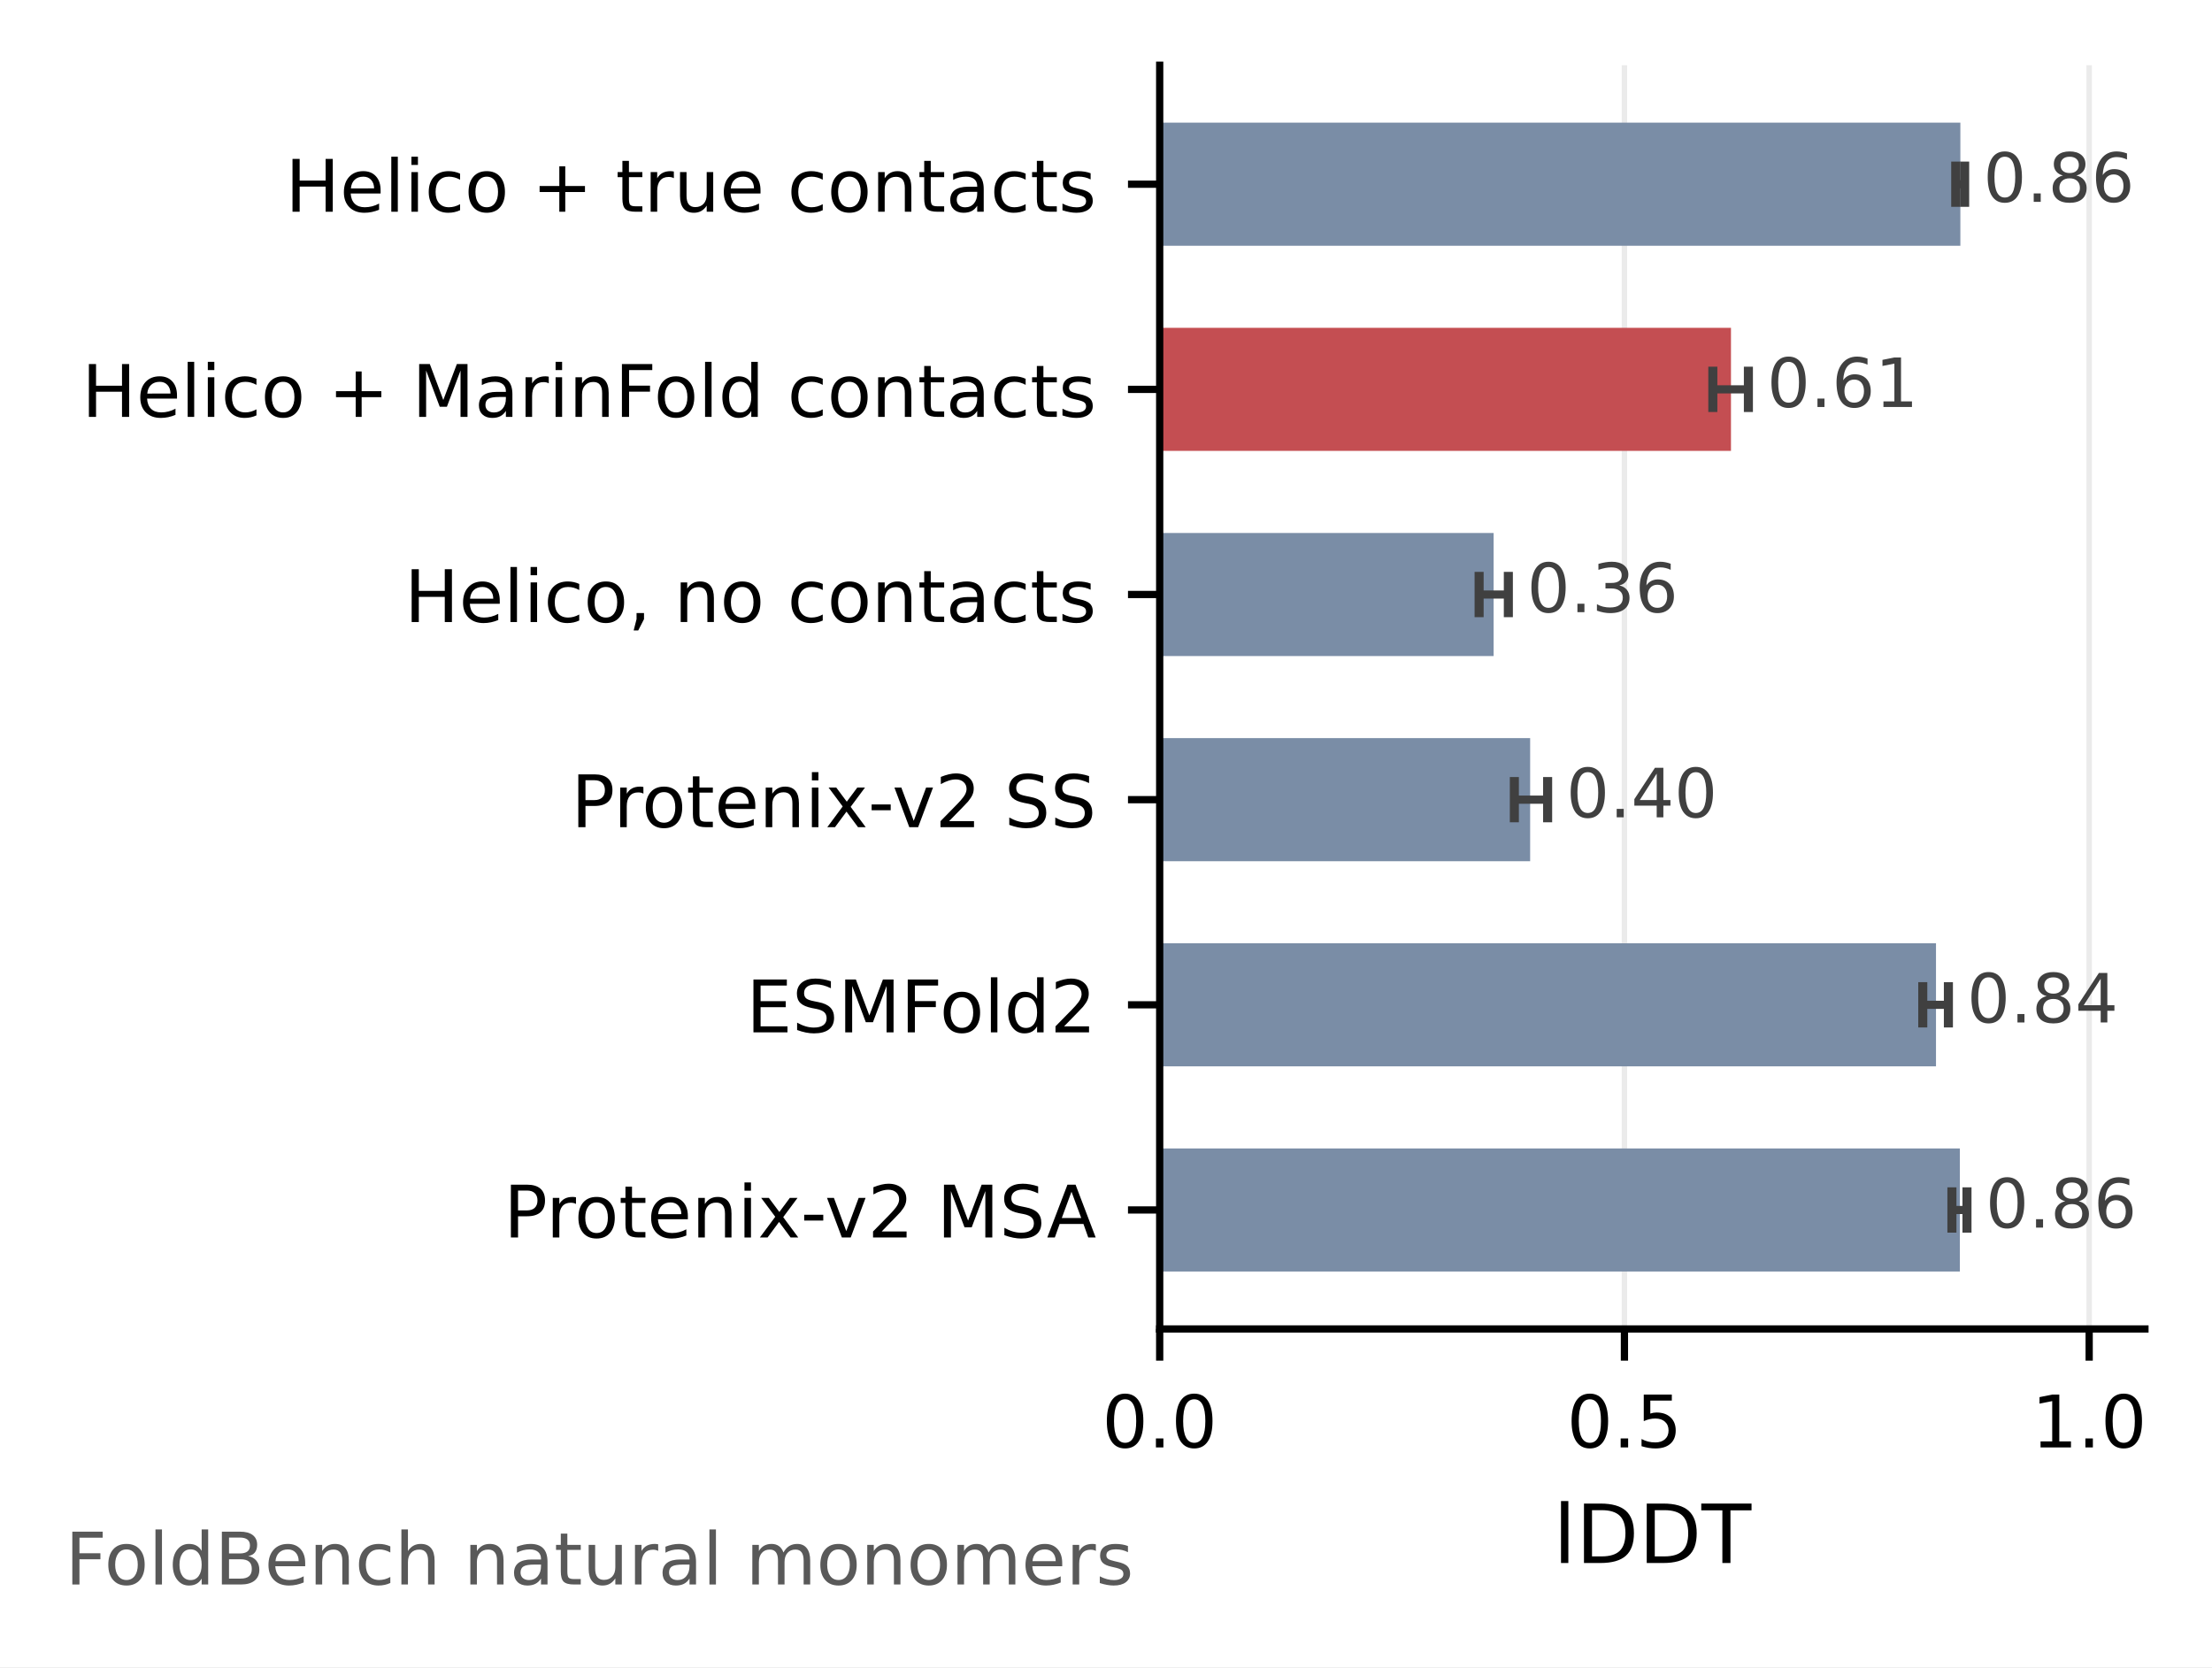
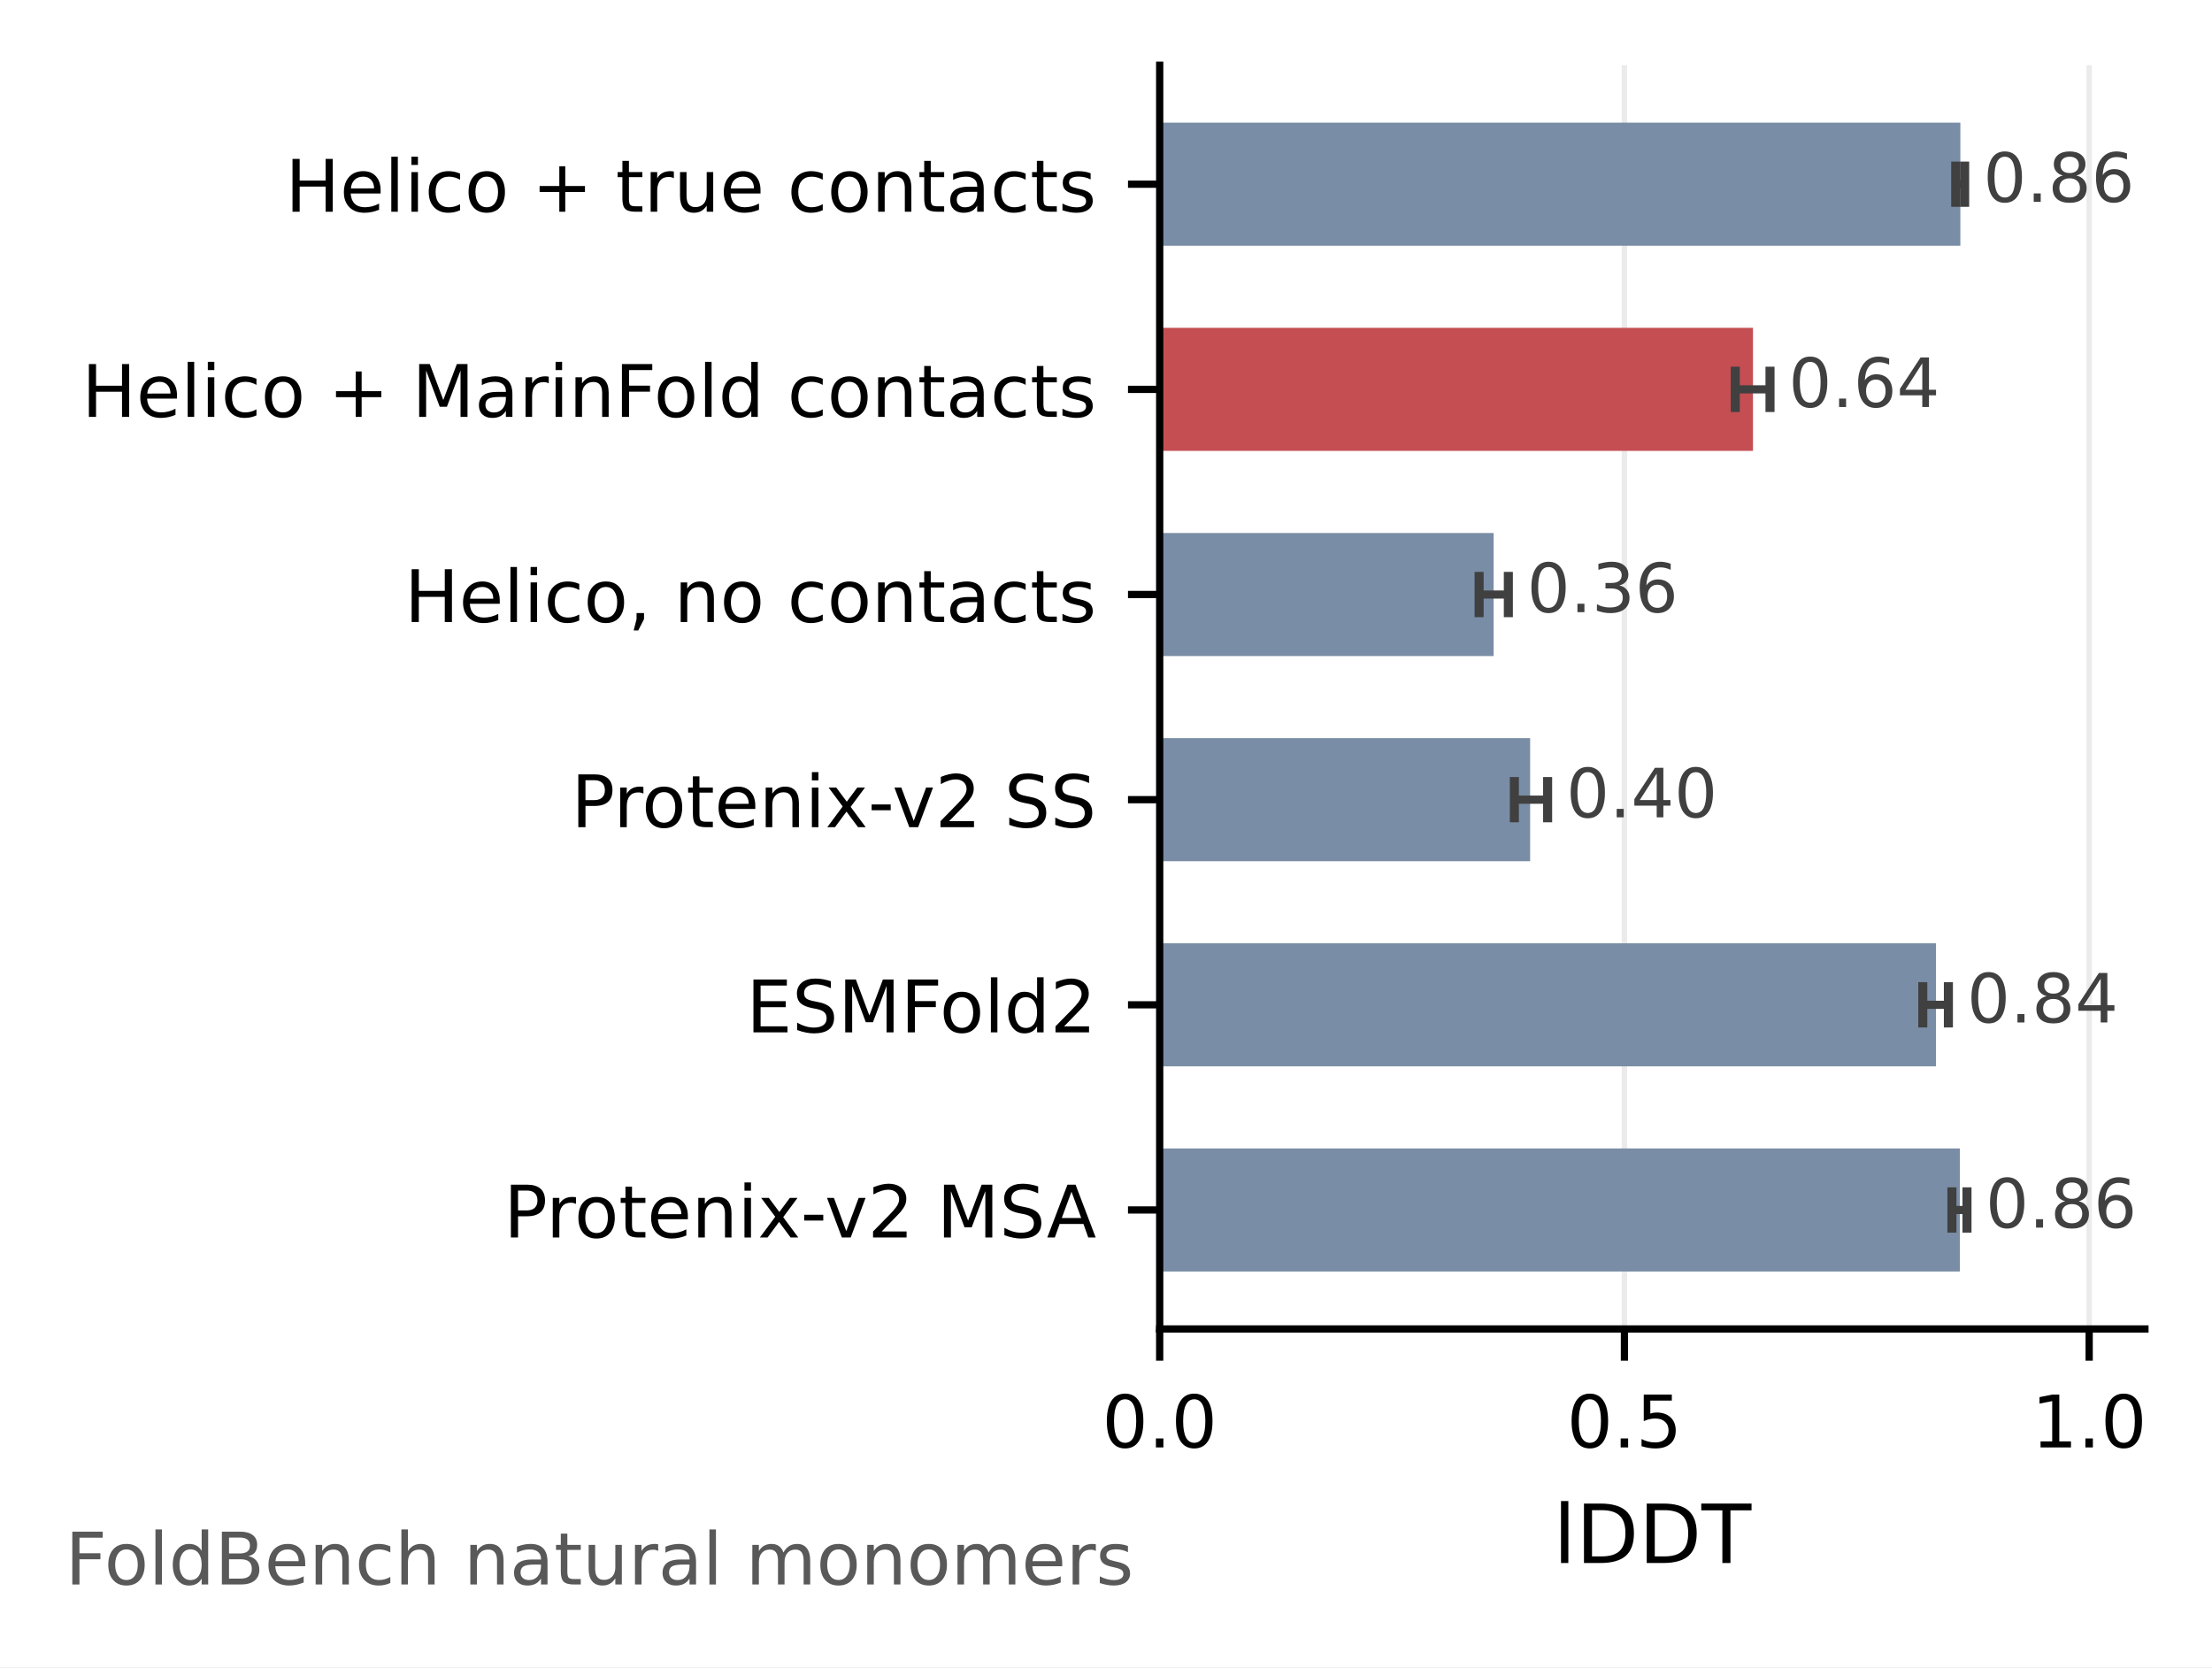
<svg xmlns="http://www.w3.org/2000/svg" xmlns:xlink="http://www.w3.org/1999/xlink" width="244.23pt" height="184.052pt" viewBox="0 0 244.23 184.052" version="1.1">
  <defs>
    <style type="text/css">*{stroke-linejoin: round; stroke-linecap: butt}</style>
  </defs>
  <g id="figure_1">
    <g id="patch_1">
      <path d="M 0 184.052  L 244.23 184.052  L 244.23 0  L 0 0  z " style="fill: #ffffff" />
    </g>
    <g id="axes_1">
      <g id="patch_2">
        <path d="M 128.043 146.719  L 236.826 146.719  L 236.826 7.2  L 128.043 7.2  z " style="fill: #ffffff" />
      </g>
      <g id="matplotlib.axis_1">
        <g id="xtick_1">
          <g id="line2d_1">
-             <path d="M 128.043 146.719  L 128.043 7.2  " clip-path="url(#pebbbb4860e)" style="fill: none; stroke: #b0b0b0; stroke-opacity: 0.25; stroke-width: 0.6; stroke-linecap: square" />
+             <path d="M 128.043 146.719  L 128.043 7.2  " clip-path="url(#p389931fc53)" style="fill: none; stroke: #b0b0b0; stroke-opacity: 0.25; stroke-width: 0.6; stroke-linecap: square" />
          </g>
          <g id="line2d_2">
            <defs>
-               <path id="m7216a9c2a4" d="M 0 0  L 0 3.5  " style="stroke: #000000; stroke-width: 0.8" />
+               <path id="mfdd9c7ef6d" d="M 0 0  L 0 3.5  " style="stroke: #000000; stroke-width: 0.8" />
            </defs>
            <g>
-               <use xlink:href="#m7216a9c2a4" x="128.043" y="146.719" style="stroke: #000000; stroke-width: 0.8" />
+               <use xlink:href="#mfdd9c7ef6d" x="128.043" y="146.719" style="stroke: #000000; stroke-width: 0.8" />
            </g>
          </g>
          <g id="text_1">
            <g transform="translate(121.6815 159.7969) scale(0.08 -0.08)">
              <defs>
                <path id="DejaVuSans-13" d="M 2034 4250  Q 1547 4250 1301 3770  Q 1056 3291 1056 2328  Q 1056 1369 1301 889  Q 1547 409 2034 409  Q 2525 409 2770 889  Q 3016 1369 3016 2328  Q 3016 3291 2770 3770  Q 2525 4250 2034 4250  z M 2034 4750  Q 2819 4750 3233 4129  Q 3647 3509 3647 2328  Q 3647 1150 3233 529  Q 2819 -91 2034 -91  Q 1250 -91 836 529  Q 422 1150 422 2328  Q 422 3509 836 4129  Q 1250 4750 2034 4750  z " transform="scale(0.015625)" />
                <path id="DejaVuSans-11" d="M 684 794  L 1344 794  L 1344 0  L 684 0  L 684 794  z " transform="scale(0.015625)" />
              </defs>
              <use xlink:href="#DejaVuSans-13" />
              <use xlink:href="#DejaVuSans-11" transform="translate(63.625 0)" />
              <use xlink:href="#DejaVuSans-13" transform="translate(95.40625 0)" />
            </g>
          </g>
        </g>
        <g id="xtick_2">
          <g id="line2d_3">
-             <path d="M 179.356 146.719  L 179.356 7.2  " clip-path="url(#pebbbb4860e)" style="fill: none; stroke: #b0b0b0; stroke-opacity: 0.25; stroke-width: 0.6; stroke-linecap: square" />
+             <path d="M 179.356 146.719  L 179.356 7.2  " clip-path="url(#p389931fc53)" style="fill: none; stroke: #b0b0b0; stroke-opacity: 0.25; stroke-width: 0.6; stroke-linecap: square" />
          </g>
          <g id="line2d_4">
            <g>
-               <use xlink:href="#m7216a9c2a4" x="179.356" y="146.719" style="stroke: #000000; stroke-width: 0.8" />
+               <use xlink:href="#mfdd9c7ef6d" x="179.356" y="146.719" style="stroke: #000000; stroke-width: 0.8" />
            </g>
          </g>
          <g id="text_2">
            <g transform="translate(172.9943 159.7969) scale(0.08 -0.08)">
              <defs>
                <path id="DejaVuSans-18" d="M 691 4666  L 3169 4666  L 3169 4134  L 1269 4134  L 1269 2991  Q 1406 3038 1543 3061  Q 1681 3084 1819 3084  Q 2600 3084 3056 2656  Q 3513 2228 3513 1497  Q 3513 744 3044 326  Q 2575 -91 1722 -91  Q 1428 -91 1123 -41  Q 819 9 494 109  L 494 744  Q 775 591 1075 516  Q 1375 441 1709 441  Q 2250 441 2565 725  Q 2881 1009 2881 1497  Q 2881 1984 2565 2268  Q 2250 2553 1709 2553  Q 1456 2553 1204 2497  Q 953 2441 691 2322  L 691 4666  z " transform="scale(0.015625)" />
              </defs>
              <use xlink:href="#DejaVuSans-13" />
              <use xlink:href="#DejaVuSans-11" transform="translate(63.625 0)" />
              <use xlink:href="#DejaVuSans-18" transform="translate(95.40625 0)" />
            </g>
          </g>
        </g>
        <g id="xtick_3">
          <g id="line2d_5">
-             <path d="M 230.668 146.719  L 230.668 7.2  " clip-path="url(#pebbbb4860e)" style="fill: none; stroke: #b0b0b0; stroke-opacity: 0.25; stroke-width: 0.6; stroke-linecap: square" />
+             <path d="M 230.668 146.719  L 230.668 7.2  " clip-path="url(#p389931fc53)" style="fill: none; stroke: #b0b0b0; stroke-opacity: 0.25; stroke-width: 0.6; stroke-linecap: square" />
          </g>
          <g id="line2d_6">
            <g>
-               <use xlink:href="#m7216a9c2a4" x="230.668" y="146.719" style="stroke: #000000; stroke-width: 0.8" />
+               <use xlink:href="#mfdd9c7ef6d" x="230.668" y="146.719" style="stroke: #000000; stroke-width: 0.8" />
            </g>
          </g>
          <g id="text_3">
            <g transform="translate(224.3071 159.7969) scale(0.08 -0.08)">
              <defs>
                <path id="DejaVuSans-14" d="M 794 531  L 1825 531  L 1825 4091  L 703 3866  L 703 4441  L 1819 4666  L 2450 4666  L 2450 531  L 3481 531  L 3481 0  L 794 0  L 794 531  z " transform="scale(0.015625)" />
              </defs>
              <use xlink:href="#DejaVuSans-14" />
              <use xlink:href="#DejaVuSans-11" transform="translate(63.625 0)" />
              <use xlink:href="#DejaVuSans-13" transform="translate(95.40625 0)" />
            </g>
          </g>
        </g>
        <g id="text_4">
          <g transform="translate(171.5056 172.5574) scale(0.09 -0.09)">
            <defs>
              <path id="DejaVuSans-4f" d="M 603 4863  L 1178 4863  L 1178 0  L 603 0  L 603 4863  z " transform="scale(0.015625)" />
              <path id="DejaVuSans-27" d="M 1259 4147  L 1259 519  L 2022 519  Q 2988 519 3436 956  Q 3884 1394 3884 2338  Q 3884 3275 3436 3711  Q 2988 4147 2022 4147  L 1259 4147  z M 628 4666  L 1925 4666  Q 3281 4666 3915 4102  Q 4550 3538 4550 2338  Q 4550 1131 3912 565  Q 3275 0 1925 0  L 628 0  L 628 4666  z " transform="scale(0.015625)" />
              <path id="DejaVuSans-37" d="M -19 4666  L 3928 4666  L 3928 4134  L 2272 4134  L 2272 0  L 1638 0  L 1638 4134  L -19 4134  L -19 4666  z " transform="scale(0.015625)" />
            </defs>
            <use xlink:href="#DejaVuSans-4f" />
            <use xlink:href="#DejaVuSans-27" transform="translate(27.78125 0)" />
            <use xlink:href="#DejaVuSans-27" transform="translate(104.7812 0)" />
            <use xlink:href="#DejaVuSans-37" transform="translate(181.7812 0)" />
          </g>
        </g>
      </g>
      <g id="matplotlib.axis_2">
        <g id="ytick_1">
          <g id="line2d_7">
            <defs>
-               <path id="m28e589d62b" d="M 0 0  L -3.5 0  " style="stroke: #000000; stroke-width: 0.8" />
+               <path id="m7b1462cb42" d="M 0 0  L -3.5 0  " style="stroke: #000000; stroke-width: 0.8" />
            </defs>
            <g>
-               <use xlink:href="#m28e589d62b" x="128.043" y="133.582" style="stroke: #000000; stroke-width: 0.8" />
+               <use xlink:href="#m7b1462cb42" x="128.043" y="133.582" style="stroke: #000000; stroke-width: 0.8" />
            </g>
          </g>
          <g id="text_5">
            <g transform="translate(55.62399 136.6217) scale(0.08 -0.08)">
              <defs>
                <path id="DejaVuSans-33" d="M 1259 4147  L 1259 2394  L 2053 2394  Q 2494 2394 2734 2622  Q 2975 2850 2975 3272  Q 2975 3691 2734 3919  Q 2494 4147 2053 4147  L 1259 4147  z M 628 4666  L 2053 4666  Q 2838 4666 3239 4311  Q 3641 3956 3641 3272  Q 3641 2581 3239 2228  Q 2838 1875 2053 1875  L 1259 1875  L 1259 0  L 628 0  L 628 4666  z " transform="scale(0.015625)" />
                <path id="DejaVuSans-55" d="M 2631 2963  Q 2534 3019 2420 3045  Q 2306 3072 2169 3072  Q 1681 3072 1420 2755  Q 1159 2438 1159 1844  L 1159 0  L 581 0  L 581 3500  L 1159 3500  L 1159 2956  Q 1341 3275 1631 3429  Q 1922 3584 2338 3584  Q 2397 3584 2469 3576  Q 2541 3569 2628 3553  L 2631 2963  z " transform="scale(0.015625)" />
                <path id="DejaVuSans-52" d="M 1959 3097  Q 1497 3097 1228 2736  Q 959 2375 959 1747  Q 959 1119 1226 758  Q 1494 397 1959 397  Q 2419 397 2687 759  Q 2956 1122 2956 1747  Q 2956 2369 2687 2733  Q 2419 3097 1959 3097  z M 1959 3584  Q 2709 3584 3137 3096  Q 3566 2609 3566 1747  Q 3566 888 3137 398  Q 2709 -91 1959 -91  Q 1206 -91 779 398  Q 353 888 353 1747  Q 353 2609 779 3096  Q 1206 3584 1959 3584  z " transform="scale(0.015625)" />
                <path id="DejaVuSans-57" d="M 1172 4494  L 1172 3500  L 2356 3500  L 2356 3053  L 1172 3053  L 1172 1153  Q 1172 725 1289 603  Q 1406 481 1766 481  L 2356 481  L 2356 0  L 1766 0  Q 1100 0 847 248  Q 594 497 594 1153  L 594 3053  L 172 3053  L 172 3500  L 594 3500  L 594 4494  L 1172 4494  z " transform="scale(0.015625)" />
                <path id="DejaVuSans-48" d="M 3597 1894  L 3597 1613  L 953 1613  Q 991 1019 1311 708  Q 1631 397 2203 397  Q 2534 397 2845 478  Q 3156 559 3463 722  L 3463 178  Q 3153 47 2828 -22  Q 2503 -91 2169 -91  Q 1331 -91 842 396  Q 353 884 353 1716  Q 353 2575 817 3079  Q 1281 3584 2069 3584  Q 2775 3584 3186 3129  Q 3597 2675 3597 1894  z M 3022 2063  Q 3016 2534 2758 2815  Q 2500 3097 2075 3097  Q 1594 3097 1305 2825  Q 1016 2553 972 2059  L 3022 2063  z " transform="scale(0.015625)" />
                <path id="DejaVuSans-51" d="M 3513 2113  L 3513 0  L 2938 0  L 2938 2094  Q 2938 2591 2744 2837  Q 2550 3084 2163 3084  Q 1697 3084 1428 2787  Q 1159 2491 1159 1978  L 1159 0  L 581 0  L 581 3500  L 1159 3500  L 1159 2956  Q 1366 3272 1645 3428  Q 1925 3584 2291 3584  Q 2894 3584 3203 3211  Q 3513 2838 3513 2113  z " transform="scale(0.015625)" />
                <path id="DejaVuSans-4c" d="M 603 3500  L 1178 3500  L 1178 0  L 603 0  L 603 3500  z M 603 4863  L 1178 4863  L 1178 4134  L 603 4134  L 603 4863  z " transform="scale(0.015625)" />
                <path id="DejaVuSans-5b" d="M 3513 3500  L 2247 1797  L 3578 0  L 2900 0  L 1881 1375  L 863 0  L 184 0  L 1544 1831  L 300 3500  L 978 3500  L 1906 2253  L 2834 3500  L 3513 3500  z " transform="scale(0.015625)" />
                <path id="DejaVuSans-10" d="M 313 2009  L 1997 2009  L 1997 1497  L 313 1497  L 313 2009  z " transform="scale(0.015625)" />
                <path id="DejaVuSans-59" d="M 191 3500  L 800 3500  L 1894 563  L 2988 3500  L 3597 3500  L 2284 0  L 1503 0  L 191 3500  z " transform="scale(0.015625)" />
                <path id="DejaVuSans-15" d="M 1228 531  L 3431 531  L 3431 0  L 469 0  L 469 531  Q 828 903 1448 1529  Q 2069 2156 2228 2338  Q 2531 2678 2651 2914  Q 2772 3150 2772 3378  Q 2772 3750 2511 3984  Q 2250 4219 1831 4219  Q 1534 4219 1204 4116  Q 875 4013 500 3803  L 500 4441  Q 881 4594 1212 4672  Q 1544 4750 1819 4750  Q 2544 4750 2975 4387  Q 3406 4025 3406 3419  Q 3406 3131 3298 2873  Q 3191 2616 2906 2266  Q 2828 2175 2409 1742  Q 1991 1309 1228 531  z " transform="scale(0.015625)" />
                <path id="DejaVuSans-3" transform="scale(0.015625)" />
                <path id="DejaVuSans-30" d="M 628 4666  L 1569 4666  L 2759 1491  L 3956 4666  L 4897 4666  L 4897 0  L 4281 0  L 4281 4097  L 3078 897  L 2444 897  L 1241 4097  L 1241 0  L 628 0  L 628 4666  z " transform="scale(0.015625)" />
                <path id="DejaVuSans-36" d="M 3425 4513  L 3425 3897  Q 3066 4069 2747 4153  Q 2428 4238 2131 4238  Q 1616 4238 1336 4038  Q 1056 3838 1056 3469  Q 1056 3159 1242 3001  Q 1428 2844 1947 2747  L 2328 2669  Q 3034 2534 3370 2195  Q 3706 1856 3706 1288  Q 3706 609 3251 259  Q 2797 -91 1919 -91  Q 1588 -91 1214 -16  Q 841 59 441 206  L 441 856  Q 825 641 1194 531  Q 1563 422 1919 422  Q 2459 422 2753 634  Q 3047 847 3047 1241  Q 3047 1584 2836 1778  Q 2625 1972 2144 2069  L 1759 2144  Q 1053 2284 737 2584  Q 422 2884 422 3419  Q 422 4038 858 4394  Q 1294 4750 2059 4750  Q 2388 4750 2728 4690  Q 3069 4631 3425 4513  z " transform="scale(0.015625)" />
                <path id="DejaVuSans-24" d="M 2188 4044  L 1331 1722  L 3047 1722  L 2188 4044  z M 1831 4666  L 2547 4666  L 4325 0  L 3669 0  L 3244 1197  L 1141 1197  L 716 0  L 50 0  L 1831 4666  z " transform="scale(0.015625)" />
              </defs>
              <use xlink:href="#DejaVuSans-33" />
              <use xlink:href="#DejaVuSans-55" transform="translate(58.54688 0)" />
              <use xlink:href="#DejaVuSans-52" transform="translate(97.45312 0)" />
              <use xlink:href="#DejaVuSans-57" transform="translate(158.6406 0)" />
              <use xlink:href="#DejaVuSans-48" transform="translate(197.8438 0)" />
              <use xlink:href="#DejaVuSans-51" transform="translate(259.375 0)" />
              <use xlink:href="#DejaVuSans-4c" transform="translate(322.75 0)" />
              <use xlink:href="#DejaVuSans-5b" transform="translate(350.5312 0)" />
              <use xlink:href="#DejaVuSans-10" transform="translate(409.7188 0)" />
              <use xlink:href="#DejaVuSans-59" transform="translate(443.1094 0)" />
              <use xlink:href="#DejaVuSans-15" transform="translate(502.2969 0)" />
              <use xlink:href="#DejaVuSans-3" transform="translate(565.9219 0)" />
              <use xlink:href="#DejaVuSans-30" transform="translate(597.7031 0)" />
              <use xlink:href="#DejaVuSans-36" transform="translate(683.9844 0)" />
              <use xlink:href="#DejaVuSans-24" transform="translate(749.3281 0)" />
            </g>
          </g>
        </g>
        <g id="ytick_2">
          <g id="line2d_8">
            <g>
-               <use xlink:href="#m28e589d62b" x="128.043" y="110.933" style="stroke: #000000; stroke-width: 0.8" />
+               <use xlink:href="#m7b1462cb42" x="128.043" y="110.933" style="stroke: #000000; stroke-width: 0.8" />
            </g>
          </g>
          <g id="text_6">
            <g transform="translate(82.40399 113.9725) scale(0.08 -0.08)">
              <defs>
                <path id="DejaVuSans-28" d="M 628 4666  L 3578 4666  L 3578 4134  L 1259 4134  L 1259 2753  L 3481 2753  L 3481 2222  L 1259 2222  L 1259 531  L 3634 531  L 3634 0  L 628 0  L 628 4666  z " transform="scale(0.015625)" />
                <path id="DejaVuSans-29" d="M 628 4666  L 3309 4666  L 3309 4134  L 1259 4134  L 1259 2759  L 3109 2759  L 3109 2228  L 1259 2228  L 1259 0  L 628 0  L 628 4666  z " transform="scale(0.015625)" />
                <path id="DejaVuSans-47" d="M 2906 2969  L 2906 4863  L 3481 4863  L 3481 0  L 2906 0  L 2906 525  Q 2725 213 2448 61  Q 2172 -91 1784 -91  Q 1150 -91 751 415  Q 353 922 353 1747  Q 353 2572 751 3078  Q 1150 3584 1784 3584  Q 2172 3584 2448 3432  Q 2725 3281 2906 2969  z M 947 1747  Q 947 1113 1208 752  Q 1469 391 1925 391  Q 2381 391 2643 752  Q 2906 1113 2906 1747  Q 2906 2381 2643 2742  Q 2381 3103 1925 3103  Q 1469 3103 1208 2742  Q 947 2381 947 1747  z " transform="scale(0.015625)" />
              </defs>
              <use xlink:href="#DejaVuSans-28" />
              <use xlink:href="#DejaVuSans-36" transform="translate(63.1875 0)" />
              <use xlink:href="#DejaVuSans-30" transform="translate(126.6719 0)" />
              <use xlink:href="#DejaVuSans-29" transform="translate(212.9531 0)" />
              <use xlink:href="#DejaVuSans-52" transform="translate(266.9062 0)" />
              <use xlink:href="#DejaVuSans-4f" transform="translate(328.0938 0)" />
              <use xlink:href="#DejaVuSans-47" transform="translate(355.875 0)" />
              <use xlink:href="#DejaVuSans-15" transform="translate(419.3594 0)" />
            </g>
          </g>
        </g>
        <g id="ytick_3">
          <g id="line2d_9">
            <g>
-               <use xlink:href="#m28e589d62b" x="128.043" y="88.284" style="stroke: #000000; stroke-width: 0.8" />
+               <use xlink:href="#m7b1462cb42" x="128.043" y="88.284" style="stroke: #000000; stroke-width: 0.8" />
            </g>
          </g>
          <g id="text_7">
            <g transform="translate(63.06899 91.32336) scale(0.08 -0.08)">
              <use xlink:href="#DejaVuSans-33" />
              <use xlink:href="#DejaVuSans-55" transform="translate(58.54688 0)" />
              <use xlink:href="#DejaVuSans-52" transform="translate(97.45312 0)" />
              <use xlink:href="#DejaVuSans-57" transform="translate(158.6406 0)" />
              <use xlink:href="#DejaVuSans-48" transform="translate(197.8438 0)" />
              <use xlink:href="#DejaVuSans-51" transform="translate(259.375 0)" />
              <use xlink:href="#DejaVuSans-4c" transform="translate(322.75 0)" />
              <use xlink:href="#DejaVuSans-5b" transform="translate(350.5312 0)" />
              <use xlink:href="#DejaVuSans-10" transform="translate(409.7188 0)" />
              <use xlink:href="#DejaVuSans-59" transform="translate(443.1094 0)" />
              <use xlink:href="#DejaVuSans-15" transform="translate(502.2969 0)" />
              <use xlink:href="#DejaVuSans-3" transform="translate(565.9219 0)" />
              <use xlink:href="#DejaVuSans-36" transform="translate(597.7031 0)" />
              <use xlink:href="#DejaVuSans-36" transform="translate(661.1875 0)" />
            </g>
          </g>
        </g>
        <g id="ytick_4">
          <g id="line2d_10">
            <g>
-               <use xlink:href="#m28e589d62b" x="128.043" y="65.635" style="stroke: #000000; stroke-width: 0.8" />
+               <use xlink:href="#m7b1462cb42" x="128.043" y="65.635" style="stroke: #000000; stroke-width: 0.8" />
            </g>
          </g>
          <g id="text_8">
            <g transform="translate(44.66774 68.6742) scale(0.08 -0.08)">
              <defs>
                <path id="DejaVuSans-2b" d="M 628 4666  L 1259 4666  L 1259 2753  L 3553 2753  L 3553 4666  L 4184 4666  L 4184 0  L 3553 0  L 3553 2222  L 1259 2222  L 1259 0  L 628 0  L 628 4666  z " transform="scale(0.015625)" />
                <path id="DejaVuSans-46" d="M 3122 3366  L 3122 2828  Q 2878 2963 2633 3030  Q 2388 3097 2138 3097  Q 1578 3097 1268 2742  Q 959 2388 959 1747  Q 959 1106 1268 751  Q 1578 397 2138 397  Q 2388 397 2633 464  Q 2878 531 3122 666  L 3122 134  Q 2881 22 2623 -34  Q 2366 -91 2075 -91  Q 1284 -91 818 406  Q 353 903 353 1747  Q 353 2603 823 3093  Q 1294 3584 2113 3584  Q 2378 3584 2631 3529  Q 2884 3475 3122 3366  z " transform="scale(0.015625)" />
                <path id="DejaVuSans-f" d="M 750 794  L 1409 794  L 1409 256  L 897 -744  L 494 -744  L 750 256  L 750 794  z " transform="scale(0.015625)" />
                <path id="DejaVuSans-44" d="M 2194 1759  Q 1497 1759 1228 1600  Q 959 1441 959 1056  Q 959 750 1161 570  Q 1363 391 1709 391  Q 2188 391 2477 730  Q 2766 1069 2766 1631  L 2766 1759  L 2194 1759  z M 3341 1997  L 3341 0  L 2766 0  L 2766 531  Q 2569 213 2275 61  Q 1981 -91 1556 -91  Q 1019 -91 701 211  Q 384 513 384 1019  Q 384 1609 779 1909  Q 1175 2209 1959 2209  L 2766 2209  L 2766 2266  Q 2766 2663 2505 2880  Q 2244 3097 1772 3097  Q 1472 3097 1187 3025  Q 903 2953 641 2809  L 641 3341  Q 956 3463 1253 3523  Q 1550 3584 1831 3584  Q 2591 3584 2966 3190  Q 3341 2797 3341 1997  z " transform="scale(0.015625)" />
                <path id="DejaVuSans-56" d="M 2834 3397  L 2834 2853  Q 2591 2978 2328 3040  Q 2066 3103 1784 3103  Q 1356 3103 1142 2972  Q 928 2841 928 2578  Q 928 2378 1081 2264  Q 1234 2150 1697 2047  L 1894 2003  Q 2506 1872 2764 1633  Q 3022 1394 3022 966  Q 3022 478 2636 193  Q 2250 -91 1575 -91  Q 1294 -91 989 -36  Q 684 19 347 128  L 347 722  Q 666 556 975 473  Q 1284 391 1588 391  Q 1994 391 2212 530  Q 2431 669 2431 922  Q 2431 1156 2273 1281  Q 2116 1406 1581 1522  L 1381 1569  Q 847 1681 609 1914  Q 372 2147 372 2553  Q 372 3047 722 3315  Q 1072 3584 1716 3584  Q 2034 3584 2315 3537  Q 2597 3491 2834 3397  z " transform="scale(0.015625)" />
              </defs>
              <use xlink:href="#DejaVuSans-2b" />
              <use xlink:href="#DejaVuSans-48" transform="translate(75.20312 0)" />
              <use xlink:href="#DejaVuSans-4f" transform="translate(136.7344 0)" />
              <use xlink:href="#DejaVuSans-4c" transform="translate(164.5156 0)" />
              <use xlink:href="#DejaVuSans-46" transform="translate(192.2969 0)" />
              <use xlink:href="#DejaVuSans-52" transform="translate(247.2812 0)" />
              <use xlink:href="#DejaVuSans-f" transform="translate(308.4688 0)" />
              <use xlink:href="#DejaVuSans-3" transform="translate(340.25 0)" />
              <use xlink:href="#DejaVuSans-51" transform="translate(372.0312 0)" />
              <use xlink:href="#DejaVuSans-52" transform="translate(435.4062 0)" />
              <use xlink:href="#DejaVuSans-3" transform="translate(496.5938 0)" />
              <use xlink:href="#DejaVuSans-46" transform="translate(528.375 0)" />
              <use xlink:href="#DejaVuSans-52" transform="translate(583.3594 0)" />
              <use xlink:href="#DejaVuSans-51" transform="translate(644.5469 0)" />
              <use xlink:href="#DejaVuSans-57" transform="translate(707.9219 0)" />
              <use xlink:href="#DejaVuSans-44" transform="translate(747.125 0)" />
              <use xlink:href="#DejaVuSans-46" transform="translate(808.4062 0)" />
              <use xlink:href="#DejaVuSans-57" transform="translate(863.3906 0)" />
              <use xlink:href="#DejaVuSans-56" transform="translate(902.5938 0)" />
            </g>
          </g>
        </g>
        <g id="ytick_5">
          <g id="line2d_11">
            <g>
-               <use xlink:href="#m28e589d62b" x="128.043" y="42.986" style="stroke: #000000; stroke-width: 0.8" />
+               <use xlink:href="#m7b1462cb42" x="128.043" y="42.986" style="stroke: #000000; stroke-width: 0.8" />
            </g>
          </g>
          <g id="text_9">
            <g transform="translate(9.03024 46.02505) scale(0.08 -0.08)">
              <defs>
                <path id="DejaVuSans-e" d="M 2944 4013  L 2944 2272  L 4684 2272  L 4684 1741  L 2944 1741  L 2944 0  L 2419 0  L 2419 1741  L 678 1741  L 678 2272  L 2419 2272  L 2419 4013  L 2944 4013  z " transform="scale(0.015625)" />
              </defs>
              <use xlink:href="#DejaVuSans-2b" />
              <use xlink:href="#DejaVuSans-48" transform="translate(75.20312 0)" />
              <use xlink:href="#DejaVuSans-4f" transform="translate(136.7344 0)" />
              <use xlink:href="#DejaVuSans-4c" transform="translate(164.5156 0)" />
              <use xlink:href="#DejaVuSans-46" transform="translate(192.2969 0)" />
              <use xlink:href="#DejaVuSans-52" transform="translate(247.2812 0)" />
              <use xlink:href="#DejaVuSans-3" transform="translate(308.4688 0)" />
              <use xlink:href="#DejaVuSans-e" transform="translate(340.25 0)" />
              <use xlink:href="#DejaVuSans-3" transform="translate(424.0469 0)" />
              <use xlink:href="#DejaVuSans-30" transform="translate(455.8281 0)" />
              <use xlink:href="#DejaVuSans-44" transform="translate(542.1094 0)" />
              <use xlink:href="#DejaVuSans-55" transform="translate(603.3906 0)" />
              <use xlink:href="#DejaVuSans-4c" transform="translate(644.5 0)" />
              <use xlink:href="#DejaVuSans-51" transform="translate(672.2812 0)" />
              <use xlink:href="#DejaVuSans-29" transform="translate(735.6562 0)" />
              <use xlink:href="#DejaVuSans-52" transform="translate(789.6094 0)" />
              <use xlink:href="#DejaVuSans-4f" transform="translate(850.7969 0)" />
              <use xlink:href="#DejaVuSans-47" transform="translate(878.5781 0)" />
              <use xlink:href="#DejaVuSans-3" transform="translate(942.0625 0)" />
              <use xlink:href="#DejaVuSans-46" transform="translate(973.8438 0)" />
              <use xlink:href="#DejaVuSans-52" transform="translate(1028.828 0)" />
              <use xlink:href="#DejaVuSans-51" transform="translate(1090.016 0)" />
              <use xlink:href="#DejaVuSans-57" transform="translate(1153.391 0)" />
              <use xlink:href="#DejaVuSans-44" transform="translate(1192.594 0)" />
              <use xlink:href="#DejaVuSans-46" transform="translate(1253.875 0)" />
              <use xlink:href="#DejaVuSans-57" transform="translate(1308.859 0)" />
              <use xlink:href="#DejaVuSans-56" transform="translate(1348.062 0)" />
            </g>
          </g>
        </g>
        <g id="ytick_6">
          <g id="line2d_12">
            <g>
-               <use xlink:href="#m28e589d62b" x="128.043" y="20.337" style="stroke: #000000; stroke-width: 0.8" />
+               <use xlink:href="#m7b1462cb42" x="128.043" y="20.337" style="stroke: #000000; stroke-width: 0.8" />
            </g>
          </g>
          <g id="text_10">
            <g transform="translate(31.51149 23.37589) scale(0.08 -0.08)">
              <defs>
                <path id="DejaVuSans-58" d="M 544 1381  L 544 3500  L 1119 3500  L 1119 1403  Q 1119 906 1312 657  Q 1506 409 1894 409  Q 2359 409 2629 706  Q 2900 1003 2900 1516  L 2900 3500  L 3475 3500  L 3475 0  L 2900 0  L 2900 538  Q 2691 219 2414 64  Q 2138 -91 1772 -91  Q 1169 -91 856 284  Q 544 659 544 1381  z M 1991 3584  L 1991 3584  z " transform="scale(0.015625)" />
              </defs>
              <use xlink:href="#DejaVuSans-2b" />
              <use xlink:href="#DejaVuSans-48" transform="translate(75.20312 0)" />
              <use xlink:href="#DejaVuSans-4f" transform="translate(136.7344 0)" />
              <use xlink:href="#DejaVuSans-4c" transform="translate(164.5156 0)" />
              <use xlink:href="#DejaVuSans-46" transform="translate(192.2969 0)" />
              <use xlink:href="#DejaVuSans-52" transform="translate(247.2812 0)" />
              <use xlink:href="#DejaVuSans-3" transform="translate(308.4688 0)" />
              <use xlink:href="#DejaVuSans-e" transform="translate(340.25 0)" />
              <use xlink:href="#DejaVuSans-3" transform="translate(424.0469 0)" />
              <use xlink:href="#DejaVuSans-57" transform="translate(455.8281 0)" />
              <use xlink:href="#DejaVuSans-55" transform="translate(495.0312 0)" />
              <use xlink:href="#DejaVuSans-58" transform="translate(536.1406 0)" />
              <use xlink:href="#DejaVuSans-48" transform="translate(599.5156 0)" />
              <use xlink:href="#DejaVuSans-3" transform="translate(661.0469 0)" />
              <use xlink:href="#DejaVuSans-46" transform="translate(692.8281 0)" />
              <use xlink:href="#DejaVuSans-52" transform="translate(747.8125 0)" />
              <use xlink:href="#DejaVuSans-51" transform="translate(809 0)" />
              <use xlink:href="#DejaVuSans-57" transform="translate(872.375 0)" />
              <use xlink:href="#DejaVuSans-44" transform="translate(911.5781 0)" />
              <use xlink:href="#DejaVuSans-46" transform="translate(972.8594 0)" />
              <use xlink:href="#DejaVuSans-57" transform="translate(1027.844 0)" />
              <use xlink:href="#DejaVuSans-56" transform="translate(1067.047 0)" />
            </g>
          </g>
        </g>
      </g>
      <g id="patch_3">
-         <path d="M 128.043 140.377  L 216.392 140.377  L 216.392 126.788  L 128.043 126.788  z " clip-path="url(#pebbbb4860e)" style="fill: #7a8da6" />
+         <path d="M 128.043 140.377  L 216.392 140.377  L 216.392 126.788  L 128.043 126.788  z " clip-path="url(#p389931fc53)" style="fill: #7a8da6" />
      </g>
      <g id="patch_4">
-         <path d="M 128.043 117.728  L 213.756 117.728  L 213.756 104.138  L 128.043 104.138  z " clip-path="url(#pebbbb4860e)" style="fill: #7a8da6" />
+         <path d="M 128.043 117.728  L 213.756 117.728  L 213.756 104.138  L 128.043 104.138  z " clip-path="url(#p389931fc53)" style="fill: #7a8da6" />
      </g>
      <g id="patch_5">
-         <path d="M 128.043 95.079  L 168.945 95.079  L 168.945 81.489  L 128.043 81.489  z " clip-path="url(#pebbbb4860e)" style="fill: #7a8da6" />
+         <path d="M 128.043 95.079  L 168.945 95.079  L 168.945 81.489  L 128.043 81.489  z " clip-path="url(#p389931fc53)" style="fill: #7a8da6" />
      </g>
      <g id="patch_6">
-         <path d="M 128.043 72.43  L 164.913 72.43  L 164.913 58.84  L 128.043 58.84  z " clip-path="url(#pebbbb4860e)" style="fill: #7a8da6" />
+         <path d="M 128.043 72.43  L 164.913 72.43  L 164.913 58.84  L 128.043 58.84  z " clip-path="url(#p389931fc53)" style="fill: #7a8da6" />
      </g>
      <g id="patch_7">
-         <path d="M 128.043 49.78  L 191.119 49.78  L 191.119 36.191  L 128.043 36.191  z " clip-path="url(#pebbbb4860e)" style="fill: #c44e52" />
+         <path d="M 128.043 49.78  L 193.549 49.78  L 193.549 36.191  L 128.043 36.191  z " clip-path="url(#p389931fc53)" style="fill: #c44e52" />
      </g>
      <g id="patch_8">
-         <path d="M 128.043 27.131  L 216.446 27.131  L 216.446 13.542  L 128.043 13.542  z " clip-path="url(#pebbbb4860e)" style="fill: #7a8da6" />
+         <path d="M 128.043 27.131  L 216.446 27.131  L 216.446 13.542  L 128.043 13.542  z " clip-path="url(#p389931fc53)" style="fill: #7a8da6" />
      </g>
      <g id="LineCollection_1">
-         <path d="M 215.514 133.582  L 217.177 133.582  " clip-path="url(#pebbbb4860e)" style="fill: none; stroke: #404040; stroke-width: 0.9" />
-         <path d="M 212.296 110.933  L 215.125 110.933  " clip-path="url(#pebbbb4860e)" style="fill: none; stroke: #404040; stroke-width: 0.9" />
-         <path d="M 167.201 88.284  L 170.876 88.284  " clip-path="url(#pebbbb4860e)" style="fill: none; stroke: #404040; stroke-width: 0.9" />
-         <path d="M 163.311 65.635  L 166.539 65.635  " clip-path="url(#pebbbb4860e)" style="fill: none; stroke: #404040; stroke-width: 0.9" />
-         <path d="M 189.117 42.986  L 193.043 42.986  " clip-path="url(#pebbbb4860e)" style="fill: none; stroke: #404040; stroke-width: 0.9" />
-         <path d="M 215.934 20.337  L 216.92 20.337  " clip-path="url(#pebbbb4860e)" style="fill: none; stroke: #404040; stroke-width: 0.9" />
+         <path d="M 215.514 133.582  L 217.177 133.582  " clip-path="url(#p389931fc53)" style="fill: none; stroke: #404040; stroke-width: 0.9" />
+         <path d="M 212.296 110.933  L 215.125 110.933  " clip-path="url(#p389931fc53)" style="fill: none; stroke: #404040; stroke-width: 0.9" />
+         <path d="M 167.201 88.284  L 170.876 88.284  " clip-path="url(#p389931fc53)" style="fill: none; stroke: #404040; stroke-width: 0.9" />
+         <path d="M 163.311 65.635  L 166.539 65.635  " clip-path="url(#p389931fc53)" style="fill: none; stroke: #404040; stroke-width: 0.9" />
+         <path d="M 191.591 42.986  L 195.429 42.986  " clip-path="url(#p389931fc53)" style="fill: none; stroke: #404040; stroke-width: 0.9" />
+         <path d="M 215.934 20.337  L 216.92 20.337  " clip-path="url(#p389931fc53)" style="fill: none; stroke: #404040; stroke-width: 0.9" />
      </g>
      <g id="line2d_13">
        <defs>
-           <path id="m2cf52648a4" d="M 0 2.5  L 0 -2.5  " style="stroke: #404040" />
+           <path id="mb510eedb7e" d="M 0 2.5  L 0 -2.5  " style="stroke: #404040" />
        </defs>
-         <g clip-path="url(#pebbbb4860e)">
-           <use xlink:href="#m2cf52648a4" x="215.514" y="133.582" style="fill: #1f77b4; stroke: #404040" />
-           <use xlink:href="#m2cf52648a4" x="212.296" y="110.933" style="fill: #1f77b4; stroke: #404040" />
-           <use xlink:href="#m2cf52648a4" x="167.201" y="88.284" style="fill: #1f77b4; stroke: #404040" />
-           <use xlink:href="#m2cf52648a4" x="163.311" y="65.635" style="fill: #1f77b4; stroke: #404040" />
-           <use xlink:href="#m2cf52648a4" x="189.117" y="42.986" style="fill: #1f77b4; stroke: #404040" />
-           <use xlink:href="#m2cf52648a4" x="215.934" y="20.337" style="fill: #1f77b4; stroke: #404040" />
+         <g clip-path="url(#p389931fc53)">
+           <use xlink:href="#mb510eedb7e" x="215.514" y="133.582" style="fill: #1f77b4; stroke: #404040" />
+           <use xlink:href="#mb510eedb7e" x="212.296" y="110.933" style="fill: #1f77b4; stroke: #404040" />
+           <use xlink:href="#mb510eedb7e" x="167.201" y="88.284" style="fill: #1f77b4; stroke: #404040" />
+           <use xlink:href="#mb510eedb7e" x="163.311" y="65.635" style="fill: #1f77b4; stroke: #404040" />
+           <use xlink:href="#mb510eedb7e" x="191.591" y="42.986" style="fill: #1f77b4; stroke: #404040" />
+           <use xlink:href="#mb510eedb7e" x="215.934" y="20.337" style="fill: #1f77b4; stroke: #404040" />
        </g>
      </g>
      <g id="line2d_14">
-         <g clip-path="url(#pebbbb4860e)">
-           <use xlink:href="#m2cf52648a4" x="217.177" y="133.582" style="fill: #1f77b4; stroke: #404040" />
-           <use xlink:href="#m2cf52648a4" x="215.125" y="110.933" style="fill: #1f77b4; stroke: #404040" />
-           <use xlink:href="#m2cf52648a4" x="170.876" y="88.284" style="fill: #1f77b4; stroke: #404040" />
-           <use xlink:href="#m2cf52648a4" x="166.539" y="65.635" style="fill: #1f77b4; stroke: #404040" />
-           <use xlink:href="#m2cf52648a4" x="193.043" y="42.986" style="fill: #1f77b4; stroke: #404040" />
-           <use xlink:href="#m2cf52648a4" x="216.92" y="20.337" style="fill: #1f77b4; stroke: #404040" />
+         <g clip-path="url(#p389931fc53)">
+           <use xlink:href="#mb510eedb7e" x="217.177" y="133.582" style="fill: #1f77b4; stroke: #404040" />
+           <use xlink:href="#mb510eedb7e" x="215.125" y="110.933" style="fill: #1f77b4; stroke: #404040" />
+           <use xlink:href="#mb510eedb7e" x="170.876" y="88.284" style="fill: #1f77b4; stroke: #404040" />
+           <use xlink:href="#mb510eedb7e" x="166.539" y="65.635" style="fill: #1f77b4; stroke: #404040" />
+           <use xlink:href="#mb510eedb7e" x="195.429" y="42.986" style="fill: #1f77b4; stroke: #404040" />
+           <use xlink:href="#mb510eedb7e" x="216.92" y="20.337" style="fill: #1f77b4; stroke: #404040" />
        </g>
      </g>
      <g id="patch_9">
        <path d="M 128.043 146.719  L 128.043 7.2  " style="fill: none; stroke: #000000; stroke-width: 0.8; stroke-linejoin: miter; stroke-linecap: square" />
      </g>
      <g id="patch_10">
        <path d="M 128.043 146.719  L 236.826 146.719  " style="fill: none; stroke: #000000; stroke-width: 0.8; stroke-linejoin: miter; stroke-linecap: square" />
      </g>
      <g id="text_11">
        <g style="fill: #404040" transform="translate(219.2291 135.5305) scale(0.075 -0.075)">
          <defs>
            <path id="DejaVuSans-1b" d="M 2034 2216  Q 1584 2216 1326 1975  Q 1069 1734 1069 1313  Q 1069 891 1326 650  Q 1584 409 2034 409  Q 2484 409 2743 651  Q 3003 894 3003 1313  Q 3003 1734 2745 1975  Q 2488 2216 2034 2216  z M 1403 2484  Q 997 2584 770 2862  Q 544 3141 544 3541  Q 544 4100 942 4425  Q 1341 4750 2034 4750  Q 2731 4750 3128 4425  Q 3525 4100 3525 3541  Q 3525 3141 3298 2862  Q 3072 2584 2669 2484  Q 3125 2378 3379 2068  Q 3634 1759 3634 1313  Q 3634 634 3220 271  Q 2806 -91 2034 -91  Q 1263 -91 848 271  Q 434 634 434 1313  Q 434 1759 690 2068  Q 947 2378 1403 2484  z M 1172 3481  Q 1172 3119 1398 2916  Q 1625 2713 2034 2713  Q 2441 2713 2670 2916  Q 2900 3119 2900 3481  Q 2900 3844 2670 4047  Q 2441 4250 2034 4250  Q 1625 4250 1398 4047  Q 1172 3844 1172 3481  z " transform="scale(0.015625)" />
            <path id="DejaVuSans-19" d="M 2113 2584  Q 1688 2584 1439 2293  Q 1191 2003 1191 1497  Q 1191 994 1439 701  Q 1688 409 2113 409  Q 2538 409 2786 701  Q 3034 994 3034 1497  Q 3034 2003 2786 2293  Q 2538 2584 2113 2584  z M 3366 4563  L 3366 3988  Q 3128 4100 2886 4159  Q 2644 4219 2406 4219  Q 1781 4219 1451 3797  Q 1122 3375 1075 2522  Q 1259 2794 1537 2939  Q 1816 3084 2150 3084  Q 2853 3084 3261 2657  Q 3669 2231 3669 1497  Q 3669 778 3244 343  Q 2819 -91 2113 -91  Q 1303 -91 875 529  Q 447 1150 447 2328  Q 447 3434 972 4092  Q 1497 4750 2381 4750  Q 2619 4750 2861 4703  Q 3103 4656 3366 4563  z " transform="scale(0.015625)" />
          </defs>
          <use xlink:href="#DejaVuSans-13" />
          <use xlink:href="#DejaVuSans-11" transform="translate(63.625 0)" />
          <use xlink:href="#DejaVuSans-1b" transform="translate(95.40625 0)" />
          <use xlink:href="#DejaVuSans-19" transform="translate(159.0312 0)" />
        </g>
      </g>
      <g id="text_12">
        <g style="fill: #404040" transform="translate(217.177 112.8814) scale(0.075 -0.075)">
          <defs>
            <path id="DejaVuSans-17" d="M 2419 4116  L 825 1625  L 2419 1625  L 2419 4116  z M 2253 4666  L 3047 4666  L 3047 1625  L 3713 1625  L 3713 1100  L 3047 1100  L 3047 0  L 2419 0  L 2419 1100  L 313 1100  L 313 1709  L 2253 4666  z " transform="scale(0.015625)" />
          </defs>
          <use xlink:href="#DejaVuSans-13" />
          <use xlink:href="#DejaVuSans-11" transform="translate(63.625 0)" />
          <use xlink:href="#DejaVuSans-1b" transform="translate(95.40625 0)" />
          <use xlink:href="#DejaVuSans-17" transform="translate(159.0312 0)" />
        </g>
      </g>
      <g id="text_13">
        <g style="fill: #404040" transform="translate(172.9285 90.23223) scale(0.075 -0.075)">
          <use xlink:href="#DejaVuSans-13" />
          <use xlink:href="#DejaVuSans-11" transform="translate(63.625 0)" />
          <use xlink:href="#DejaVuSans-17" transform="translate(95.40625 0)" />
          <use xlink:href="#DejaVuSans-13" transform="translate(159.0312 0)" />
        </g>
      </g>
      <g id="text_14">
        <g style="fill: #404040" transform="translate(168.5915 67.58307) scale(0.075 -0.075)">
          <defs>
            <path id="DejaVuSans-16" d="M 2597 2516  Q 3050 2419 3304 2112  Q 3559 1806 3559 1356  Q 3559 666 3084 287  Q 2609 -91 1734 -91  Q 1441 -91 1130 -33  Q 819 25 488 141  L 488 750  Q 750 597 1062 519  Q 1375 441 1716 441  Q 2309 441 2620 675  Q 2931 909 2931 1356  Q 2931 1769 2642 2001  Q 2353 2234 1838 2234  L 1294 2234  L 1294 2753  L 1863 2753  Q 2328 2753 2575 2939  Q 2822 3125 2822 3475  Q 2822 3834 2567 4026  Q 2313 4219 1838 4219  Q 1578 4219 1281 4162  Q 984 4106 628 3988  L 628 4550  Q 988 4650 1302 4700  Q 1616 4750 1894 4750  Q 2613 4750 3031 4423  Q 3450 4097 3450 3541  Q 3450 3153 3228 2886  Q 3006 2619 2597 2516  z " transform="scale(0.015625)" />
          </defs>
          <use xlink:href="#DejaVuSans-13" />
          <use xlink:href="#DejaVuSans-11" transform="translate(63.625 0)" />
          <use xlink:href="#DejaVuSans-16" transform="translate(95.40625 0)" />
          <use xlink:href="#DejaVuSans-19" transform="translate(159.0312 0)" />
        </g>
      </g>
      <g id="text_15">
-         <g style="fill: #404040" transform="translate(195.0956 44.93391) scale(0.075 -0.075)">
+         <g style="fill: #404040" transform="translate(197.4818 44.93391) scale(0.075 -0.075)">
          <use xlink:href="#DejaVuSans-13" />
          <use xlink:href="#DejaVuSans-11" transform="translate(63.625 0)" />
          <use xlink:href="#DejaVuSans-19" transform="translate(95.40625 0)" />
-           <use xlink:href="#DejaVuSans-14" transform="translate(159.0312 0)" />
+           <use xlink:href="#DejaVuSans-17" transform="translate(159.0312 0)" />
        </g>
      </g>
      <g id="text_16">
        <g style="fill: #404040" transform="translate(218.9722 22.28475) scale(0.075 -0.075)">
          <use xlink:href="#DejaVuSans-13" />
          <use xlink:href="#DejaVuSans-11" transform="translate(63.625 0)" />
          <use xlink:href="#DejaVuSans-1b" transform="translate(95.40625 0)" />
          <use xlink:href="#DejaVuSans-19" transform="translate(159.0312 0)" />
        </g>
      </g>
    </g>
    <g id="text_17">
      <g style="fill: #595959" transform="translate(7.2 174.9303) scale(0.08 -0.08)">
        <defs>
          <path id="DejaVuSans-25" d="M 1259 2228  L 1259 519  L 2272 519  Q 2781 519 3026 730  Q 3272 941 3272 1375  Q 3272 1813 3026 2020  Q 2781 2228 2272 2228  L 1259 2228  z M 1259 4147  L 1259 2741  L 2194 2741  Q 2656 2741 2882 2914  Q 3109 3088 3109 3444  Q 3109 3797 2882 3972  Q 2656 4147 2194 4147  L 1259 4147  z M 628 4666  L 2241 4666  Q 2963 4666 3353 4366  Q 3744 4066 3744 3513  Q 3744 3084 3544 2831  Q 3344 2578 2956 2516  Q 3422 2416 3680 2098  Q 3938 1781 3938 1306  Q 3938 681 3513 340  Q 3088 0 2303 0  L 628 0  L 628 4666  z " transform="scale(0.015625)" />
          <path id="DejaVuSans-4b" d="M 3513 2113  L 3513 0  L 2938 0  L 2938 2094  Q 2938 2591 2744 2837  Q 2550 3084 2163 3084  Q 1697 3084 1428 2787  Q 1159 2491 1159 1978  L 1159 0  L 581 0  L 581 4863  L 1159 4863  L 1159 2956  Q 1366 3272 1645 3428  Q 1925 3584 2291 3584  Q 2894 3584 3203 3211  Q 3513 2838 3513 2113  z " transform="scale(0.015625)" />
          <path id="DejaVuSans-50" d="M 3328 2828  Q 3544 3216 3844 3400  Q 4144 3584 4550 3584  Q 5097 3584 5394 3201  Q 5691 2819 5691 2113  L 5691 0  L 5113 0  L 5113 2094  Q 5113 2597 4934 2840  Q 4756 3084 4391 3084  Q 3944 3084 3684 2787  Q 3425 2491 3425 1978  L 3425 0  L 2847 0  L 2847 2094  Q 2847 2600 2669 2842  Q 2491 3084 2119 3084  Q 1678 3084 1418 2786  Q 1159 2488 1159 1978  L 1159 0  L 581 0  L 581 3500  L 1159 3500  L 1159 2956  Q 1356 3278 1631 3431  Q 1906 3584 2284 3584  Q 2666 3584 2933 3390  Q 3200 3197 3328 2828  z " transform="scale(0.015625)" />
        </defs>
        <use xlink:href="#DejaVuSans-29" />
        <use xlink:href="#DejaVuSans-52" transform="translate(53.95312 0)" />
        <use xlink:href="#DejaVuSans-4f" transform="translate(115.1406 0)" />
        <use xlink:href="#DejaVuSans-47" transform="translate(142.9219 0)" />
        <use xlink:href="#DejaVuSans-25" transform="translate(206.4062 0)" />
        <use xlink:href="#DejaVuSans-48" transform="translate(275.0156 0)" />
        <use xlink:href="#DejaVuSans-51" transform="translate(336.5469 0)" />
        <use xlink:href="#DejaVuSans-46" transform="translate(399.9219 0)" />
        <use xlink:href="#DejaVuSans-4b" transform="translate(454.9062 0)" />
        <use xlink:href="#DejaVuSans-3" transform="translate(518.2812 0)" />
        <use xlink:href="#DejaVuSans-51" transform="translate(550.0625 0)" />
        <use xlink:href="#DejaVuSans-44" transform="translate(613.4375 0)" />
        <use xlink:href="#DejaVuSans-57" transform="translate(674.7188 0)" />
        <use xlink:href="#DejaVuSans-58" transform="translate(713.9219 0)" />
        <use xlink:href="#DejaVuSans-55" transform="translate(777.2969 0)" />
        <use xlink:href="#DejaVuSans-44" transform="translate(818.4062 0)" />
        <use xlink:href="#DejaVuSans-4f" transform="translate(879.6875 0)" />
        <use xlink:href="#DejaVuSans-3" transform="translate(907.4688 0)" />
        <use xlink:href="#DejaVuSans-50" transform="translate(939.25 0)" />
        <use xlink:href="#DejaVuSans-52" transform="translate(1036.656 0)" />
        <use xlink:href="#DejaVuSans-51" transform="translate(1097.844 0)" />
        <use xlink:href="#DejaVuSans-52" transform="translate(1161.219 0)" />
        <use xlink:href="#DejaVuSans-50" transform="translate(1222.406 0)" />
        <use xlink:href="#DejaVuSans-48" transform="translate(1319.812 0)" />
        <use xlink:href="#DejaVuSans-55" transform="translate(1381.344 0)" />
        <use xlink:href="#DejaVuSans-56" transform="translate(1422.453 0)" />
      </g>
    </g>
  </g>
  <defs>
-     <clipPath id="pebbbb4860e">
+     <clipPath id="p389931fc53">
      <rect x="128.043" y="7.2" width="108.783" height="139.519" />
    </clipPath>
  </defs>
</svg>
